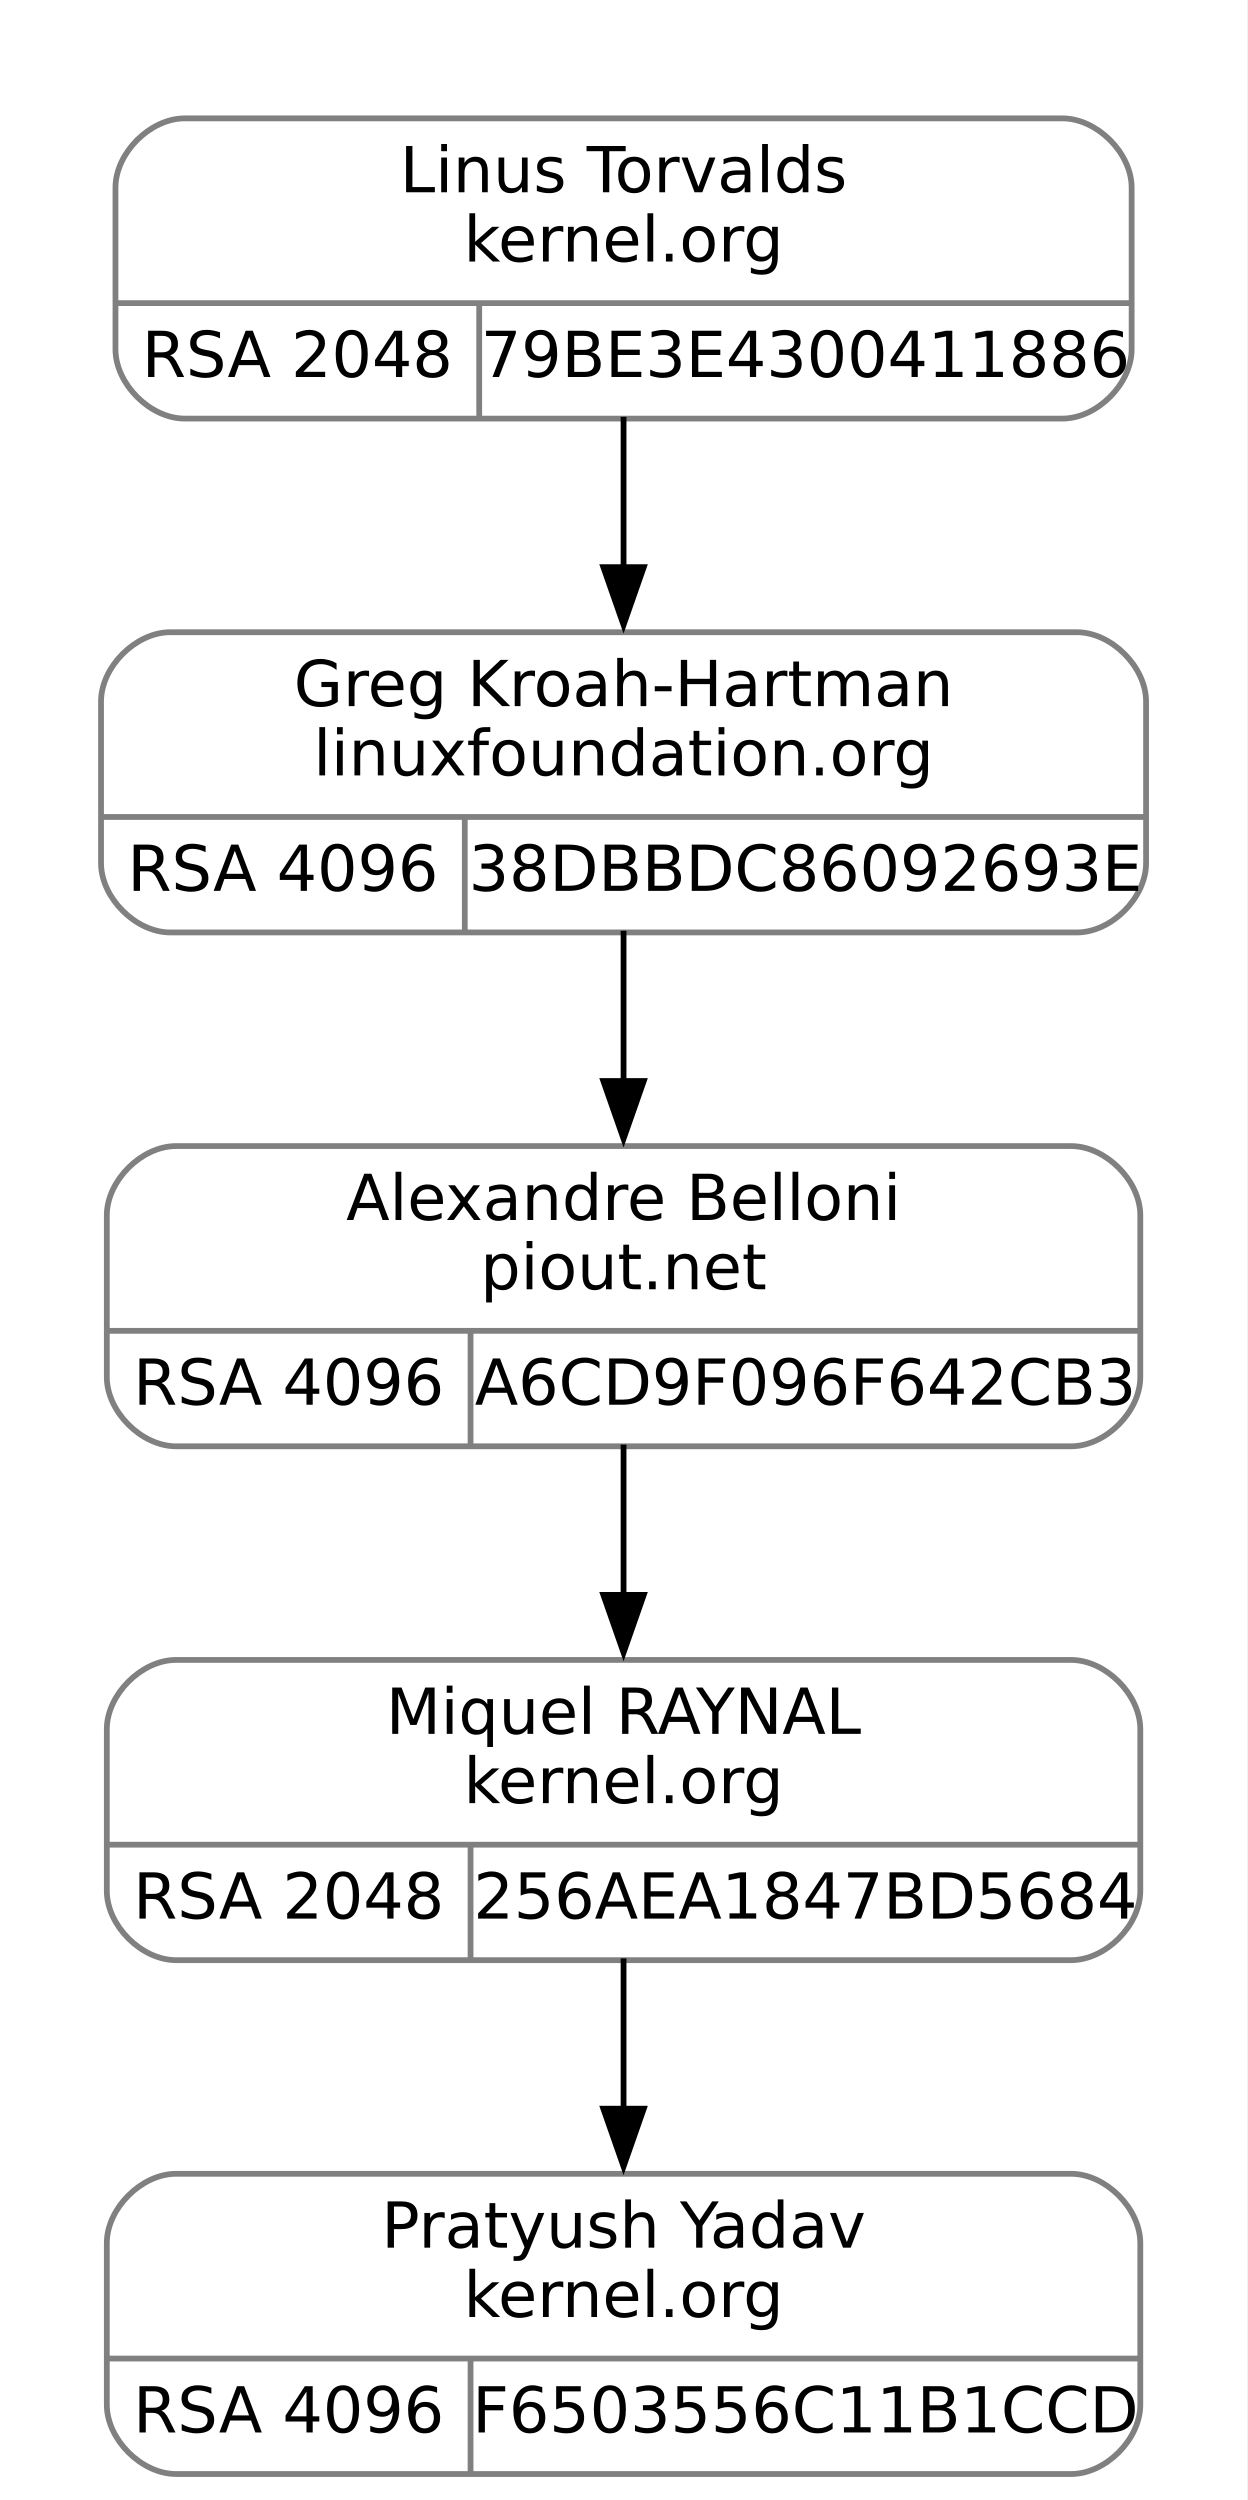
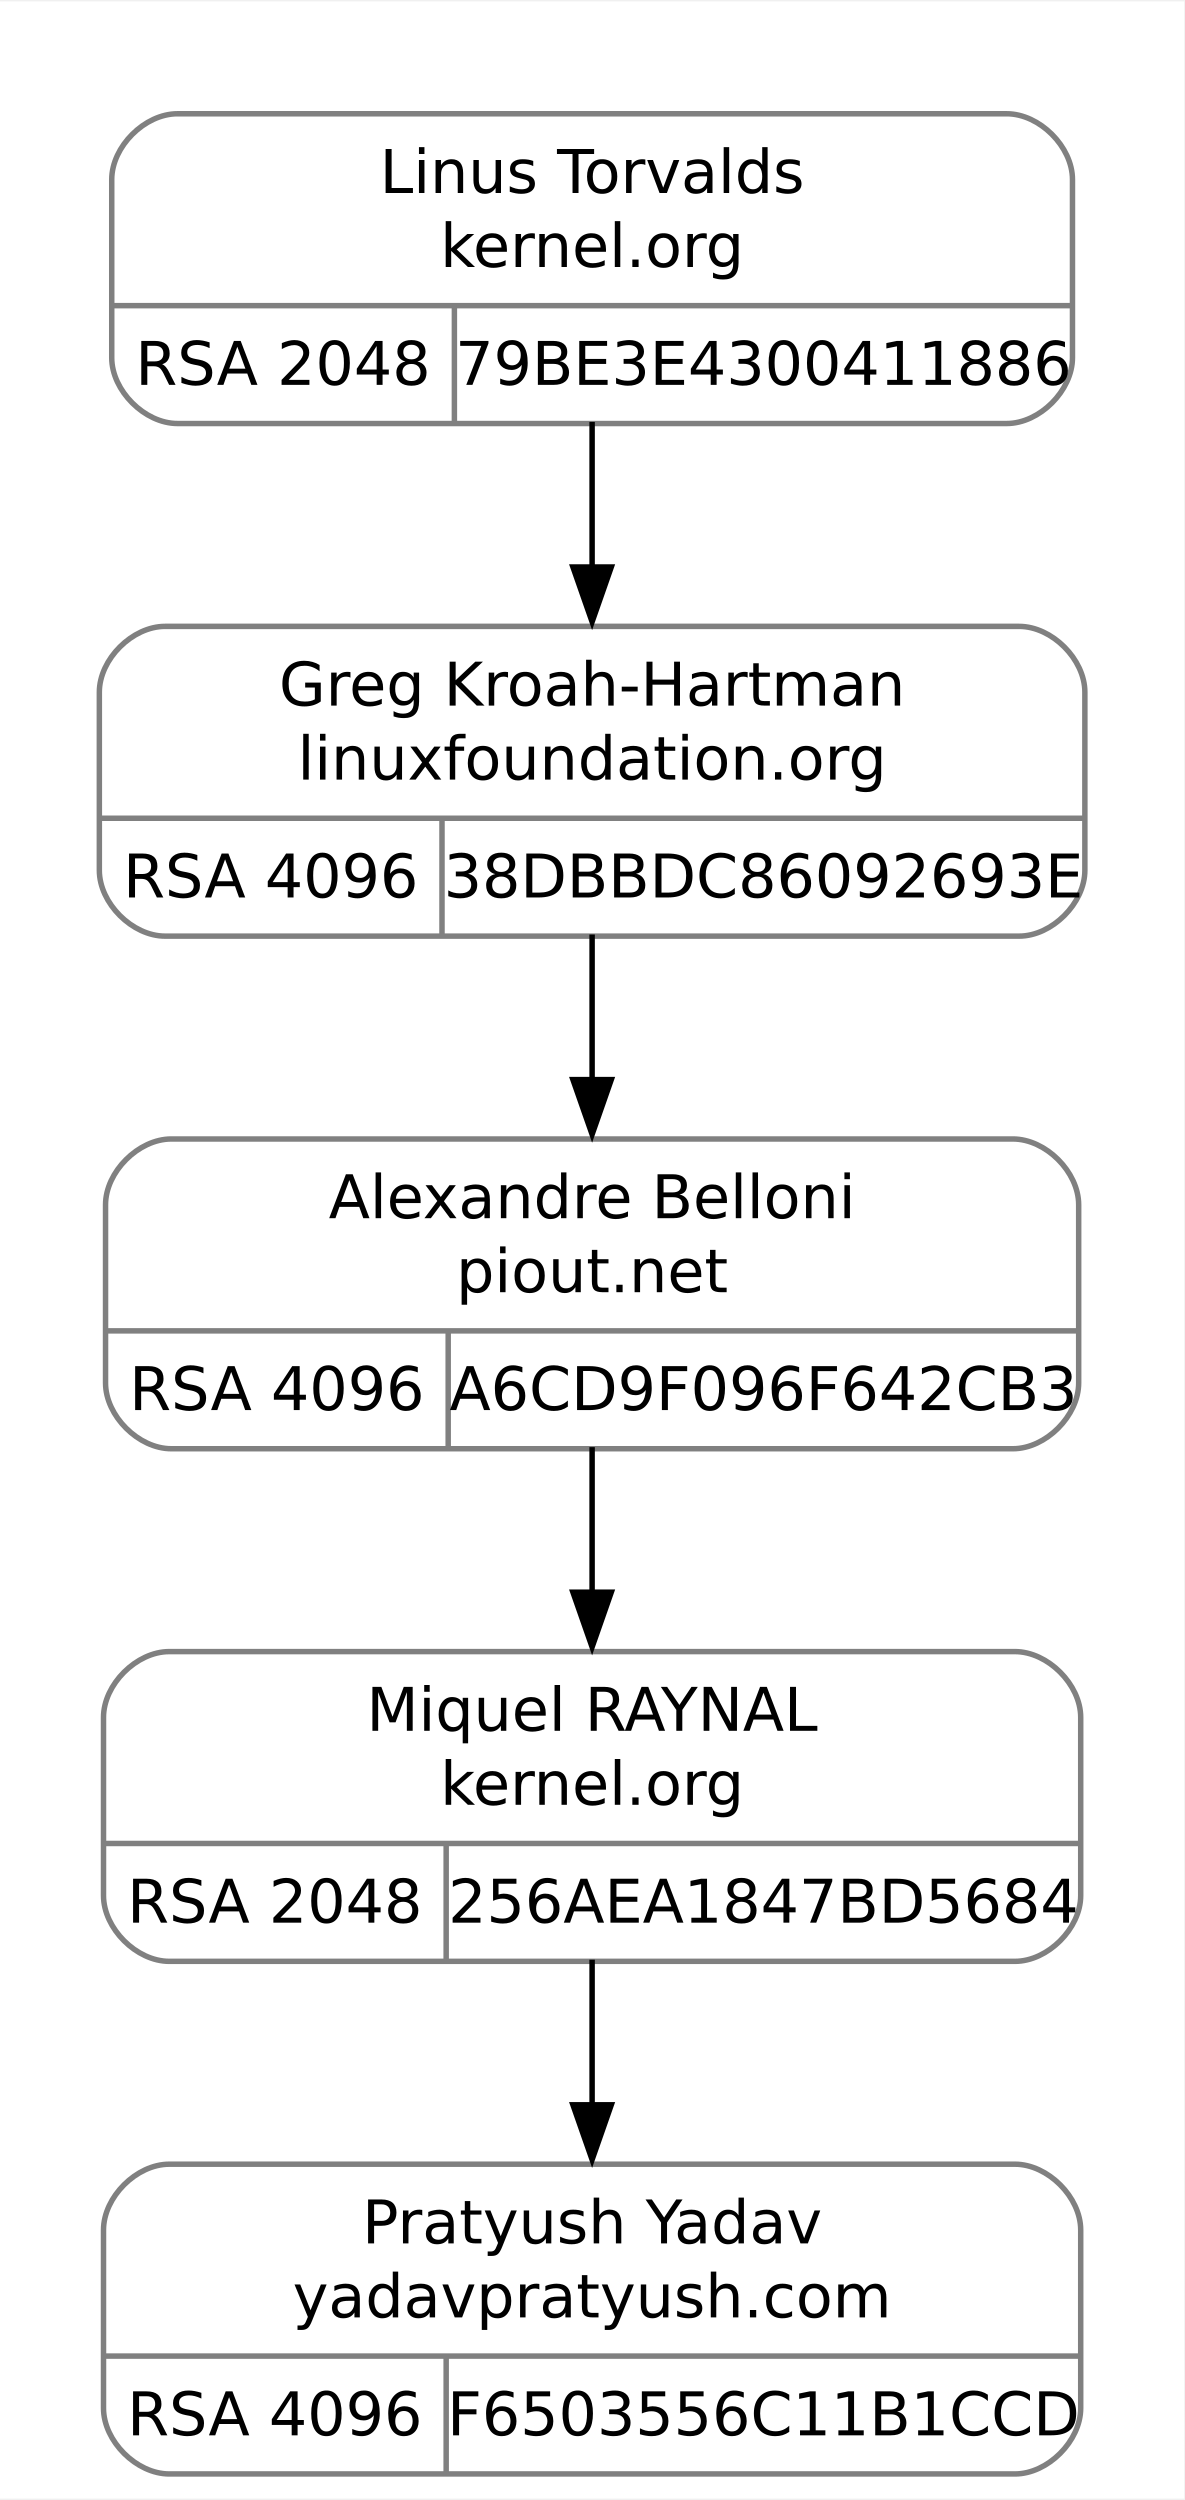
- <svg xmlns="http://www.w3.org/2000/svg" width="216pt" height="433pt" viewBox="0.00 0.00 216.00 433.00">
-   <g id="graph0" class="graph" transform="scale(1 1) rotate(0) translate(4 429)">
-     <polygon fill="white" stroke="none" points="-4,4 -4,-429 212,-429 212,4 -4,4" />
+ <svg xmlns="http://www.w3.org/2000/svg" width="216pt" height="456pt" viewBox="0.00 0.00 216.00 455.50">
+   <g id="graph0" class="graph" transform="scale(1 1) rotate(0) translate(4 451.5)">
+     <polygon fill="white" stroke="none" points="-4,4 -4,-451.5 212,-451.5 212,4 -4,4" />
    <g id="clust1" class="cluster">
-       <polygon fill="none" stroke="white" points="8,-348 8,-417 200,-417 200,-348 8,-348" />
+       <polygon fill="none" stroke="white" points="8,-366 8,-439.5 200,-439.5 200,-366 8,-366" />
    </g>
    <g id="node1" class="node">
-       <path fill="none" stroke="gray" d="M25.5,-267.5C25.5,-267.5 182.5,-267.5 182.5,-267.5 188.5,-267.5 194.5,-273.5 194.5,-279.5 194.5,-279.5 194.5,-307.5 194.5,-307.5 194.5,-313.5 188.5,-319.5 182.5,-319.5 182.5,-319.5 25.5,-319.5 25.5,-319.5 19.5,-319.5 13.5,-313.5 13.5,-307.5 13.5,-307.5 13.5,-279.5 13.5,-279.5 13.5,-273.5 19.5,-267.5 25.5,-267.5" />
-       <text text-anchor="middle" x="104" y="-306.7" font-family="droid sans,dejavu sans,helvetica" font-size="11.00">Greg Kroah-Hartman</text>
-       <text text-anchor="middle" x="104" y="-294.7" font-family="droid sans,dejavu sans,helvetica" font-size="11.00">linuxfoundation.org</text>
-       <polyline fill="none" stroke="gray" points="13.5,-287.5 194.5,-287.5" />
-       <text text-anchor="middle" x="45" y="-274.7" font-family="droid sans,dejavu sans,helvetica" font-size="11.00">RSA 4096</text>
-       <polyline fill="none" stroke="gray" points="76.5,-267.5 76.5,-287.5" />
-       <text text-anchor="middle" x="135.5" y="-274.7" font-family="droid sans,dejavu sans,helvetica" font-size="11.00">38DBBDC86092693E</text>
+       <path fill="none" stroke="gray" d="M26.12,-281C26.12,-281 181.88,-281 181.88,-281 187.88,-281 193.88,-287 193.88,-293 193.88,-293 193.88,-325.5 193.88,-325.5 193.88,-331.5 187.88,-337.5 181.88,-337.5 181.88,-337.5 26.12,-337.5 26.12,-337.5 20.12,-337.5 14.12,-331.5 14.12,-325.5 14.12,-325.5 14.12,-293 14.12,-293 14.12,-287 20.12,-281 26.12,-281" />
+       <text text-anchor="middle" x="104" y="-323.05" font-family="droid sans,dejavu sans,helvetica" font-size="11.00">Greg Kroah-Hartman</text>
+       <text text-anchor="middle" x="104" y="-309.55" font-family="droid sans,dejavu sans,helvetica" font-size="11.00">linuxfoundation.org</text>
+       <polyline fill="none" stroke="gray" points="14.12,-302.5 193.88,-302.5" />
+       <text text-anchor="middle" x="45.38" y="-288.05" font-family="droid sans,dejavu sans,helvetica" font-size="11.00">RSA 4096</text>
+       <polyline fill="none" stroke="gray" points="76.62,-281 76.62,-302.5" />
+       <text text-anchor="middle" x="135.25" y="-288.05" font-family="droid sans,dejavu sans,helvetica" font-size="11.00">38DBBDC86092693E</text>
    </g>
    <g id="node3" class="node">
-       <path fill="none" stroke="gray" d="M26.5,-178.5C26.5,-178.5 181.5,-178.5 181.5,-178.5 187.5,-178.5 193.5,-184.5 193.5,-190.5 193.5,-190.5 193.5,-218.5 193.5,-218.5 193.5,-224.5 187.5,-230.5 181.5,-230.5 181.5,-230.5 26.5,-230.5 26.5,-230.5 20.5,-230.5 14.5,-224.5 14.5,-218.5 14.5,-218.5 14.5,-190.5 14.5,-190.5 14.5,-184.5 20.5,-178.5 26.5,-178.5" />
-       <text text-anchor="middle" x="104" y="-217.7" font-family="droid sans,dejavu sans,helvetica" font-size="11.00">Alexandre Belloni</text>
-       <text text-anchor="middle" x="104" y="-205.7" font-family="droid sans,dejavu sans,helvetica" font-size="11.00">piout.net</text>
-       <polyline fill="none" stroke="gray" points="14.5,-198.5 193.5,-198.5" />
-       <text text-anchor="middle" x="46" y="-185.7" font-family="droid sans,dejavu sans,helvetica" font-size="11.00">RSA 4096</text>
-       <polyline fill="none" stroke="gray" points="77.5,-178.5 77.5,-198.5" />
-       <text text-anchor="middle" x="135.5" y="-185.7" font-family="droid sans,dejavu sans,helvetica" font-size="11.00">A6CD9F096F642CB3</text>
+       <path fill="none" stroke="gray" d="M27.25,-187.5C27.25,-187.5 180.75,-187.5 180.75,-187.5 186.75,-187.5 192.75,-193.5 192.75,-199.5 192.75,-199.5 192.75,-232 192.75,-232 192.75,-238 186.75,-244 180.75,-244 180.75,-244 27.25,-244 27.25,-244 21.25,-244 15.25,-238 15.25,-232 15.25,-232 15.25,-199.5 15.25,-199.5 15.25,-193.5 21.25,-187.5 27.25,-187.5" />
+       <text text-anchor="middle" x="104" y="-229.55" font-family="droid sans,dejavu sans,helvetica" font-size="11.00">Alexandre Belloni</text>
+       <text text-anchor="middle" x="104" y="-216.05" font-family="droid sans,dejavu sans,helvetica" font-size="11.00">piout.net</text>
+       <polyline fill="none" stroke="gray" points="15.25,-209 192.75,-209" />
+       <text text-anchor="middle" x="46.5" y="-194.55" font-family="droid sans,dejavu sans,helvetica" font-size="11.00">RSA 4096</text>
+       <polyline fill="none" stroke="gray" points="77.75,-187.5 77.75,-209" />
+       <text text-anchor="middle" x="135.25" y="-194.55" font-family="droid sans,dejavu sans,helvetica" font-size="11.00">A6CD9F096F642CB3</text>
    </g>
    <g id="edge2" class="edge">
-       <path fill="none" stroke="black" d="M104,-267.8C104,-259.63 104,-250.36 104,-241.51" />
-       <polygon fill="black" stroke="black" points="107.5,-241.77 104,-231.77 100.5,-241.77 107.5,-241.77" />
+       <path fill="none" stroke="black" d="M104,-281.29C104,-272.99 104,-263.69 104,-254.79" />
+       <polygon fill="black" stroke="black" points="107.5,-254.83 104,-244.83 100.5,-254.83 107.5,-254.83" />
    </g>
    <g id="node2" class="node">
-       <path fill="none" stroke="gray" d="M28,-356.5C28,-356.5 180,-356.5 180,-356.5 186,-356.5 192,-362.5 192,-368.5 192,-368.5 192,-396.5 192,-396.5 192,-402.5 186,-408.5 180,-408.5 180,-408.5 28,-408.5 28,-408.5 22,-408.5 16,-402.5 16,-396.5 16,-396.5 16,-368.5 16,-368.5 16,-362.5 22,-356.5 28,-356.5" />
-       <text text-anchor="middle" x="104" y="-395.7" font-family="droid sans,dejavu sans,helvetica" font-size="11.00">Linus Torvalds</text>
-       <text text-anchor="middle" x="104" y="-383.7" font-family="droid sans,dejavu sans,helvetica" font-size="11.00">kernel.org</text>
-       <polyline fill="none" stroke="gray" points="16,-376.5 192,-376.5" />
-       <text text-anchor="middle" x="47.5" y="-363.7" font-family="droid sans,dejavu sans,helvetica" font-size="11.00">RSA 2048</text>
-       <polyline fill="none" stroke="gray" points="79,-356.5 79,-376.5" />
-       <text text-anchor="middle" x="135.5" y="-363.7" font-family="droid sans,dejavu sans,helvetica" font-size="11.00">79BE3E4300411886</text>
+       <path fill="none" stroke="gray" d="M28.38,-374.5C28.38,-374.5 179.62,-374.5 179.62,-374.5 185.62,-374.5 191.62,-380.5 191.62,-386.5 191.62,-386.5 191.62,-419 191.62,-419 191.62,-425 185.62,-431 179.62,-431 179.62,-431 28.38,-431 28.38,-431 22.38,-431 16.38,-425 16.38,-419 16.38,-419 16.38,-386.5 16.38,-386.5 16.38,-380.5 22.38,-374.5 28.38,-374.5" />
+       <text text-anchor="middle" x="104" y="-416.55" font-family="droid sans,dejavu sans,helvetica" font-size="11.00">Linus Torvalds</text>
+       <text text-anchor="middle" x="104" y="-403.05" font-family="droid sans,dejavu sans,helvetica" font-size="11.00">kernel.org</text>
+       <polyline fill="none" stroke="gray" points="16.38,-396 191.62,-396" />
+       <text text-anchor="middle" x="47.62" y="-381.55" font-family="droid sans,dejavu sans,helvetica" font-size="11.00">RSA 2048</text>
+       <polyline fill="none" stroke="gray" points="78.88,-374.5 78.88,-396" />
+       <text text-anchor="middle" x="135.25" y="-381.55" font-family="droid sans,dejavu sans,helvetica" font-size="11.00">79BE3E4300411886</text>
    </g>
    <g id="edge1" class="edge">
-       <path fill="none" stroke="black" d="M104,-356.8C104,-348.63 104,-339.36 104,-330.51" />
-       <polygon fill="black" stroke="black" points="107.5,-330.77 104,-320.77 100.5,-330.77 107.5,-330.77" />
+       <path fill="none" stroke="black" d="M104,-374.79C104,-366.49 104,-357.19 104,-348.29" />
+       <polygon fill="black" stroke="black" points="107.5,-348.33 104,-338.33 100.5,-348.33 107.5,-348.33" />
    </g>
    <g id="node4" class="node">
-       <path fill="none" stroke="gray" d="M26.5,-89.5C26.5,-89.5 181.5,-89.5 181.5,-89.5 187.5,-89.5 193.5,-95.5 193.5,-101.5 193.5,-101.5 193.5,-129.5 193.5,-129.5 193.5,-135.5 187.5,-141.5 181.5,-141.5 181.5,-141.5 26.5,-141.5 26.5,-141.5 20.5,-141.5 14.5,-135.5 14.5,-129.5 14.5,-129.5 14.5,-101.5 14.5,-101.5 14.5,-95.5 20.5,-89.5 26.5,-89.5" />
-       <text text-anchor="middle" x="104" y="-128.7" font-family="droid sans,dejavu sans,helvetica" font-size="11.00">Miquel RAYNAL</text>
-       <text text-anchor="middle" x="104" y="-116.7" font-family="droid sans,dejavu sans,helvetica" font-size="11.00">kernel.org</text>
-       <polyline fill="none" stroke="gray" points="14.5,-109.5 193.5,-109.5" />
-       <text text-anchor="middle" x="46" y="-96.7" font-family="droid sans,dejavu sans,helvetica" font-size="11.00">RSA 2048</text>
-       <polyline fill="none" stroke="gray" points="77.5,-89.5 77.5,-109.5" />
-       <text text-anchor="middle" x="135.5" y="-96.7" font-family="droid sans,dejavu sans,helvetica" font-size="11.00">256AEA1847BD5684</text>
+       <path fill="none" stroke="gray" d="M26.88,-94C26.88,-94 181.12,-94 181.12,-94 187.12,-94 193.12,-100 193.12,-106 193.12,-106 193.12,-138.5 193.12,-138.5 193.12,-144.5 187.12,-150.5 181.12,-150.5 181.12,-150.5 26.88,-150.5 26.88,-150.5 20.88,-150.5 14.88,-144.5 14.88,-138.5 14.88,-138.5 14.88,-106 14.88,-106 14.88,-100 20.88,-94 26.88,-94" />
+       <text text-anchor="middle" x="104" y="-136.05" font-family="droid sans,dejavu sans,helvetica" font-size="11.00">Miquel RAYNAL</text>
+       <text text-anchor="middle" x="104" y="-122.55" font-family="droid sans,dejavu sans,helvetica" font-size="11.00">kernel.org</text>
+       <polyline fill="none" stroke="gray" points="14.88,-115.5 193.12,-115.5" />
+       <text text-anchor="middle" x="46.12" y="-101.05" font-family="droid sans,dejavu sans,helvetica" font-size="11.00">RSA 2048</text>
+       <polyline fill="none" stroke="gray" points="77.38,-94 77.38,-115.5" />
+       <text text-anchor="middle" x="135.25" y="-101.05" font-family="droid sans,dejavu sans,helvetica" font-size="11.00">256AEA1847BD5684</text>
    </g>
    <g id="edge3" class="edge">
-       <path fill="none" stroke="black" d="M104,-178.8C104,-170.63 104,-161.36 104,-152.51" />
-       <polygon fill="black" stroke="black" points="107.5,-152.77 104,-142.77 100.5,-152.77 107.5,-152.77" />
+       <path fill="none" stroke="black" d="M104,-187.79C104,-179.49 104,-170.19 104,-161.29" />
+       <polygon fill="black" stroke="black" points="107.5,-161.33 104,-151.33 100.5,-161.33 107.5,-161.33" />
    </g>
    <g id="node5" class="node">
-       <path fill="none" stroke="gray" d="M26.5,-0.5C26.5,-0.5 181.5,-0.5 181.5,-0.5 187.5,-0.5 193.5,-6.5 193.5,-12.5 193.5,-12.5 193.5,-40.5 193.5,-40.5 193.5,-46.5 187.5,-52.5 181.5,-52.5 181.5,-52.5 26.5,-52.5 26.5,-52.5 20.5,-52.5 14.5,-46.5 14.5,-40.5 14.5,-40.5 14.5,-12.5 14.5,-12.5 14.5,-6.5 20.5,-0.5 26.5,-0.5" />
-       <text text-anchor="middle" x="104" y="-39.7" font-family="droid sans,dejavu sans,helvetica" font-size="11.00">Pratyush Yadav</text>
-       <text text-anchor="middle" x="104" y="-27.7" font-family="droid sans,dejavu sans,helvetica" font-size="11.00">kernel.org</text>
-       <polyline fill="none" stroke="gray" points="14.5,-20.5 193.5,-20.5" />
-       <text text-anchor="middle" x="46" y="-7.7" font-family="droid sans,dejavu sans,helvetica" font-size="11.00">RSA 4096</text>
-       <polyline fill="none" stroke="gray" points="77.5,-0.5 77.5,-20.5" />
-       <text text-anchor="middle" x="135.5" y="-7.7" font-family="droid sans,dejavu sans,helvetica" font-size="11.00">F6503556C11B1CCD</text>
+       <path fill="none" stroke="gray" d="M26.88,-0.5C26.88,-0.5 181.12,-0.5 181.12,-0.5 187.12,-0.5 193.12,-6.5 193.12,-12.5 193.12,-12.5 193.12,-45 193.12,-45 193.12,-51 187.12,-57 181.12,-57 181.12,-57 26.88,-57 26.88,-57 20.88,-57 14.88,-51 14.88,-45 14.88,-45 14.88,-12.5 14.88,-12.5 14.88,-6.5 20.88,-0.5 26.88,-0.5" />
+       <text text-anchor="middle" x="104" y="-42.55" font-family="droid sans,dejavu sans,helvetica" font-size="11.00">Pratyush Yadav</text>
+       <text text-anchor="middle" x="104" y="-29.05" font-family="droid sans,dejavu sans,helvetica" font-size="11.00">yadavpratyush.com</text>
+       <polyline fill="none" stroke="gray" points="14.88,-22 193.12,-22" />
+       <text text-anchor="middle" x="46.12" y="-7.55" font-family="droid sans,dejavu sans,helvetica" font-size="11.00">RSA 4096</text>
+       <polyline fill="none" stroke="gray" points="77.38,-0.5 77.38,-22" />
+       <text text-anchor="middle" x="135.25" y="-7.55" font-family="droid sans,dejavu sans,helvetica" font-size="11.00">F6503556C11B1CCD</text>
    </g>
    <g id="edge4" class="edge">
-       <path fill="none" stroke="black" d="M104,-89.8C104,-81.63 104,-72.36 104,-63.51" />
-       <polygon fill="black" stroke="black" points="107.5,-63.77 104,-53.77 100.5,-63.77 107.5,-63.77" />
+       <path fill="none" stroke="black" d="M104,-94.29C104,-85.99 104,-76.69 104,-67.79" />
+       <polygon fill="black" stroke="black" points="107.5,-67.83 104,-57.83 100.5,-67.83 107.5,-67.83" />
    </g>
  </g>
</svg>
